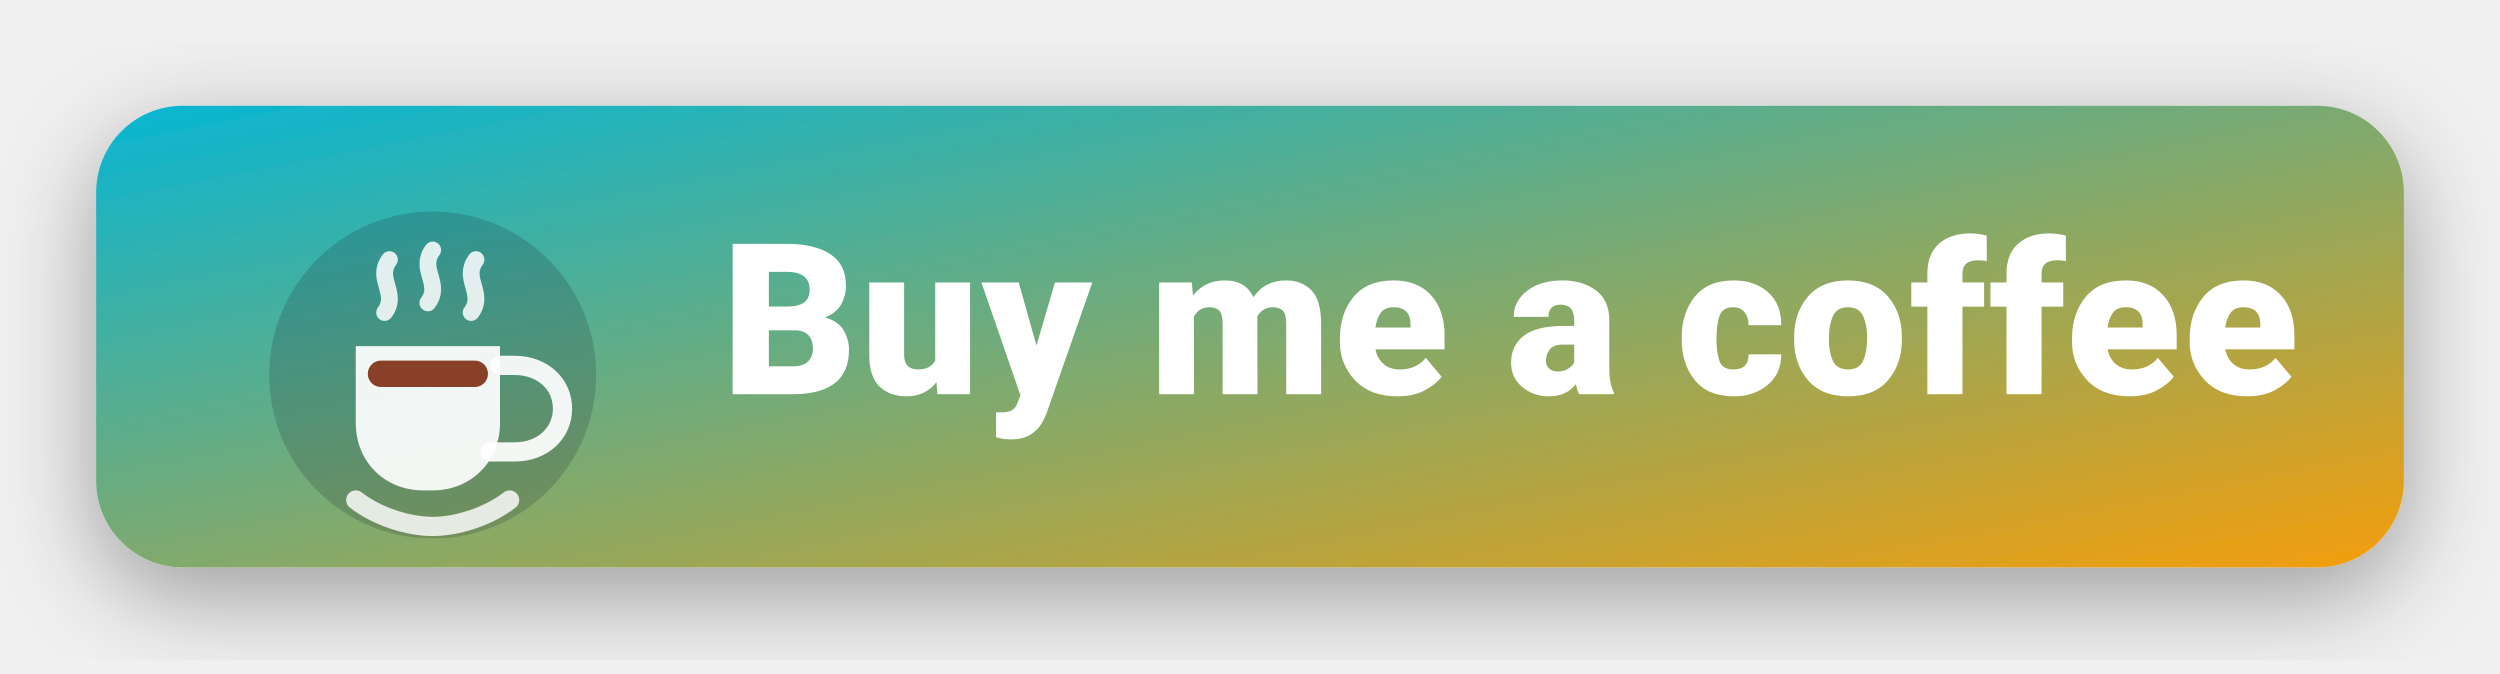
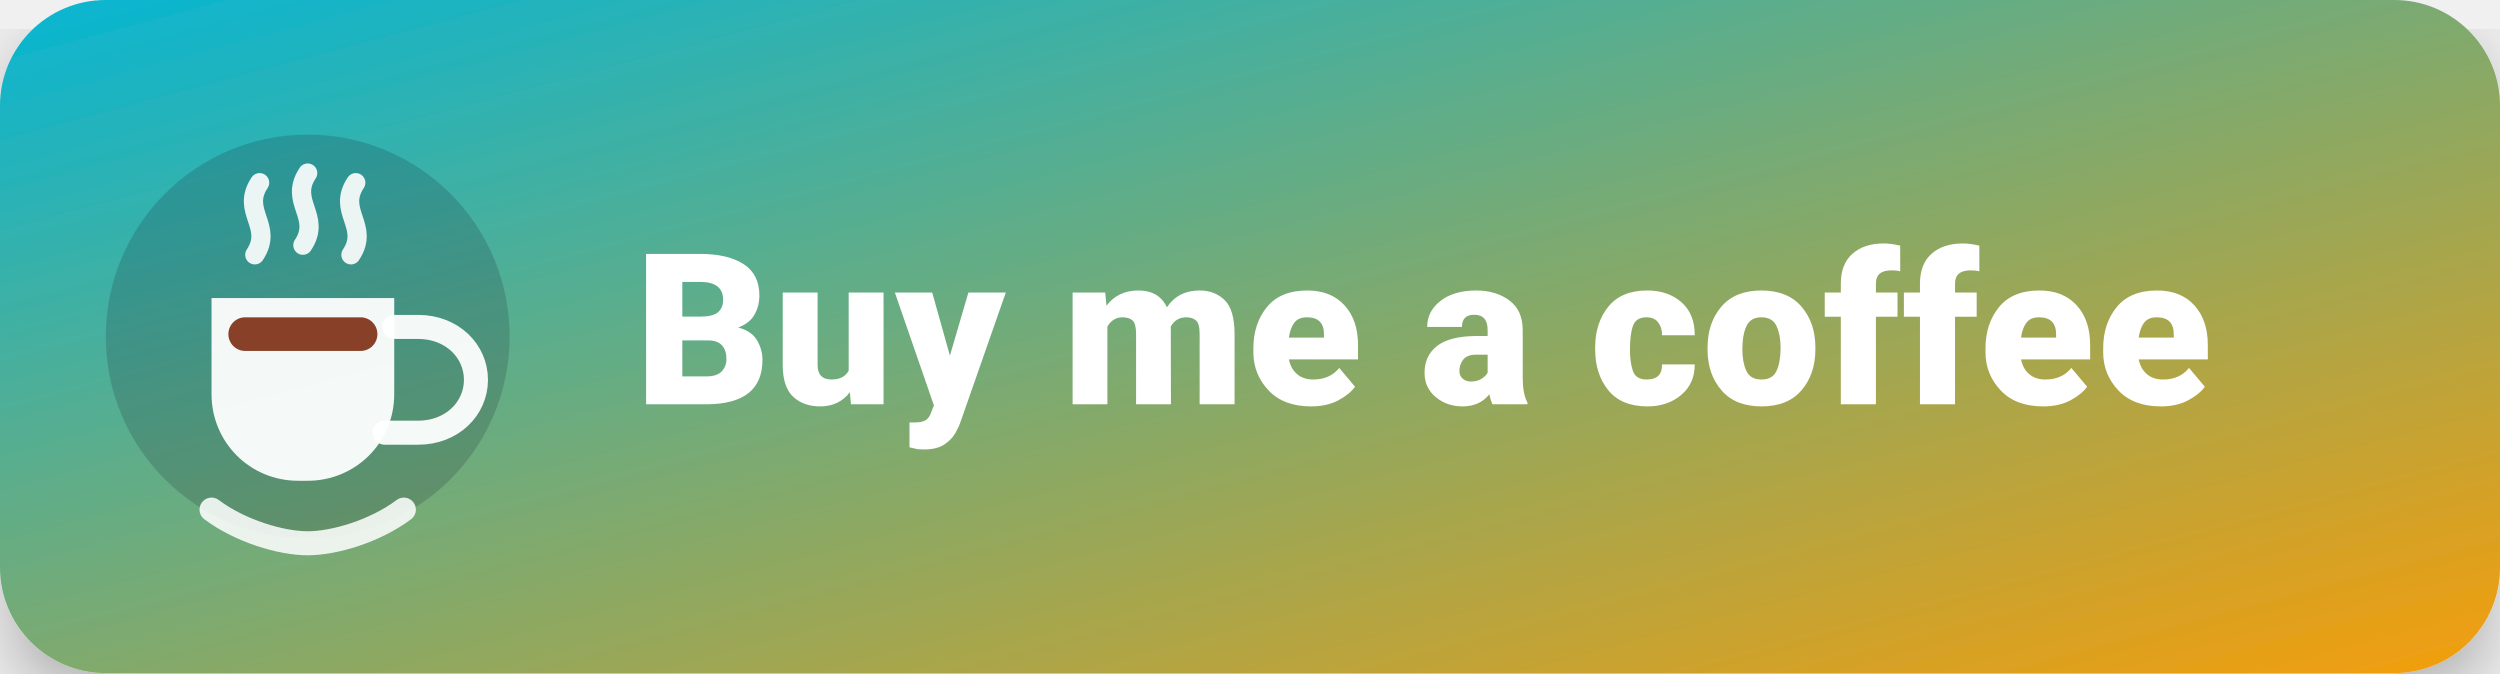
<svg xmlns="http://www.w3.org/2000/svg" width="520" height="140" viewBox="0 0 520 140" role="img" aria-label="Buy me a coffee">
  <defs>
    <linearGradient id="g" x1="0" y1="0" x2="1" y2="1">
      <stop offset="0" stop-color="#06b6d4" />
      <stop offset="1" stop-color="#f59e0b" />
    </linearGradient>
    <filter id="shadow" x="-20%" y="-20%" width="140%" height="140%">
      <feDropShadow dx="0" dy="6" stdDeviation="10" flood-color="#000" flood-opacity="0.35" />
    </filter>
  </defs>
-   <rect x="20" y="22" width="480" height="96" rx="18" fill="url(#g)" filter="url(#shadow)" />
-   <g transform="translate(56 44)">
-     <circle cx="34" cy="34" r="34" fill="#111827" opacity="0.18" />
-     <path d="M25 10c-3 4 2 7-1 11" fill="none" stroke="#fff" stroke-width="3.5" stroke-linecap="round" opacity="0.85" />
-     <path d="M34 8c-3 4 2 7-1 11" fill="none" stroke="#fff" stroke-width="3.5" stroke-linecap="round" opacity="0.85" />
-     <path d="M43 10c-3 4 2 7-1 11" fill="none" stroke="#fff" stroke-width="3.5" stroke-linecap="round" opacity="0.85" />
-     <path d="M18 28h30v16c0 8-6 14-14 14h-2c-8 0-14-6-14-14V28z" fill="#fff" opacity="0.92" />
-     <rect x="20.5" y="31" width="25" height="5.5" rx="2.75" fill="#7c2d12" opacity="0.9" />
-     <path d="M48 32h3c6 0 10 4 10 9s-4 9-10 9h-5" fill="none" stroke="#fff" stroke-width="4" stroke-linecap="round" opacity="0.92" />
-     <path d="M18 60c4.5 3.5 11 5.5 16 5.5s11.5-2 16-5.5" fill="none" stroke="#fff" stroke-width="4" stroke-linecap="round" opacity="0.82" />
+   <rect x="0" y="0" width="520" height="140" rx="22" fill="url(#g)" filter="url(#shadow)" />
+   <g transform="translate(22 28)">
+     <circle cx="42" cy="42" r="42" fill="#111827" opacity="0.18" />
+     <path d="M32 10c-4 6 3 9-1 15" fill="none" stroke="#fff" stroke-width="4" stroke-linecap="round" opacity="0.9" />
+     <path d="M42 8c-4 6 3 9-1 15" fill="none" stroke="#fff" stroke-width="4" stroke-linecap="round" opacity="0.9" />
+     <path d="M52 10c-4 6 3 9-1 15" fill="none" stroke="#fff" stroke-width="4" stroke-linecap="round" opacity="0.9" />
+     <path d="M22 34h38v20c0 10-8 18-18 18h-2c-10 0-18-8-18-18V34z" fill="#fff" opacity="0.94" />
+     <rect x="25.5" y="38" width="31" height="7" rx="3.5" fill="#7c2d12" opacity="0.9" />
+     <path d="M60 40h5c7 0 12 5 12 11s-5 11-12 11h-7" fill="none" stroke="#fff" stroke-width="5" stroke-linecap="round" opacity="0.94" />
+     <path d="M22 78c6 4.5 14.5 7 20 7s14-2.5 20-7" fill="none" stroke="#fff" stroke-width="5" stroke-linecap="round" opacity="0.86" />
  </g>
  <g font-family="ui-rounded, system-ui, -apple-system, Segoe UI, Roboto, Helvetica, Arial, sans-serif" font-weight="800">
-     <text x="150" y="82" font-size="44" fill="#ffffff" letter-spacing="0.5">Buy me a coffee</text>
+     <text x="132" y="72" font-size="44" fill="#ffffff" letter-spacing="0.5" dominant-baseline="middle">Buy me a coffee</text>
  </g>
</svg>
